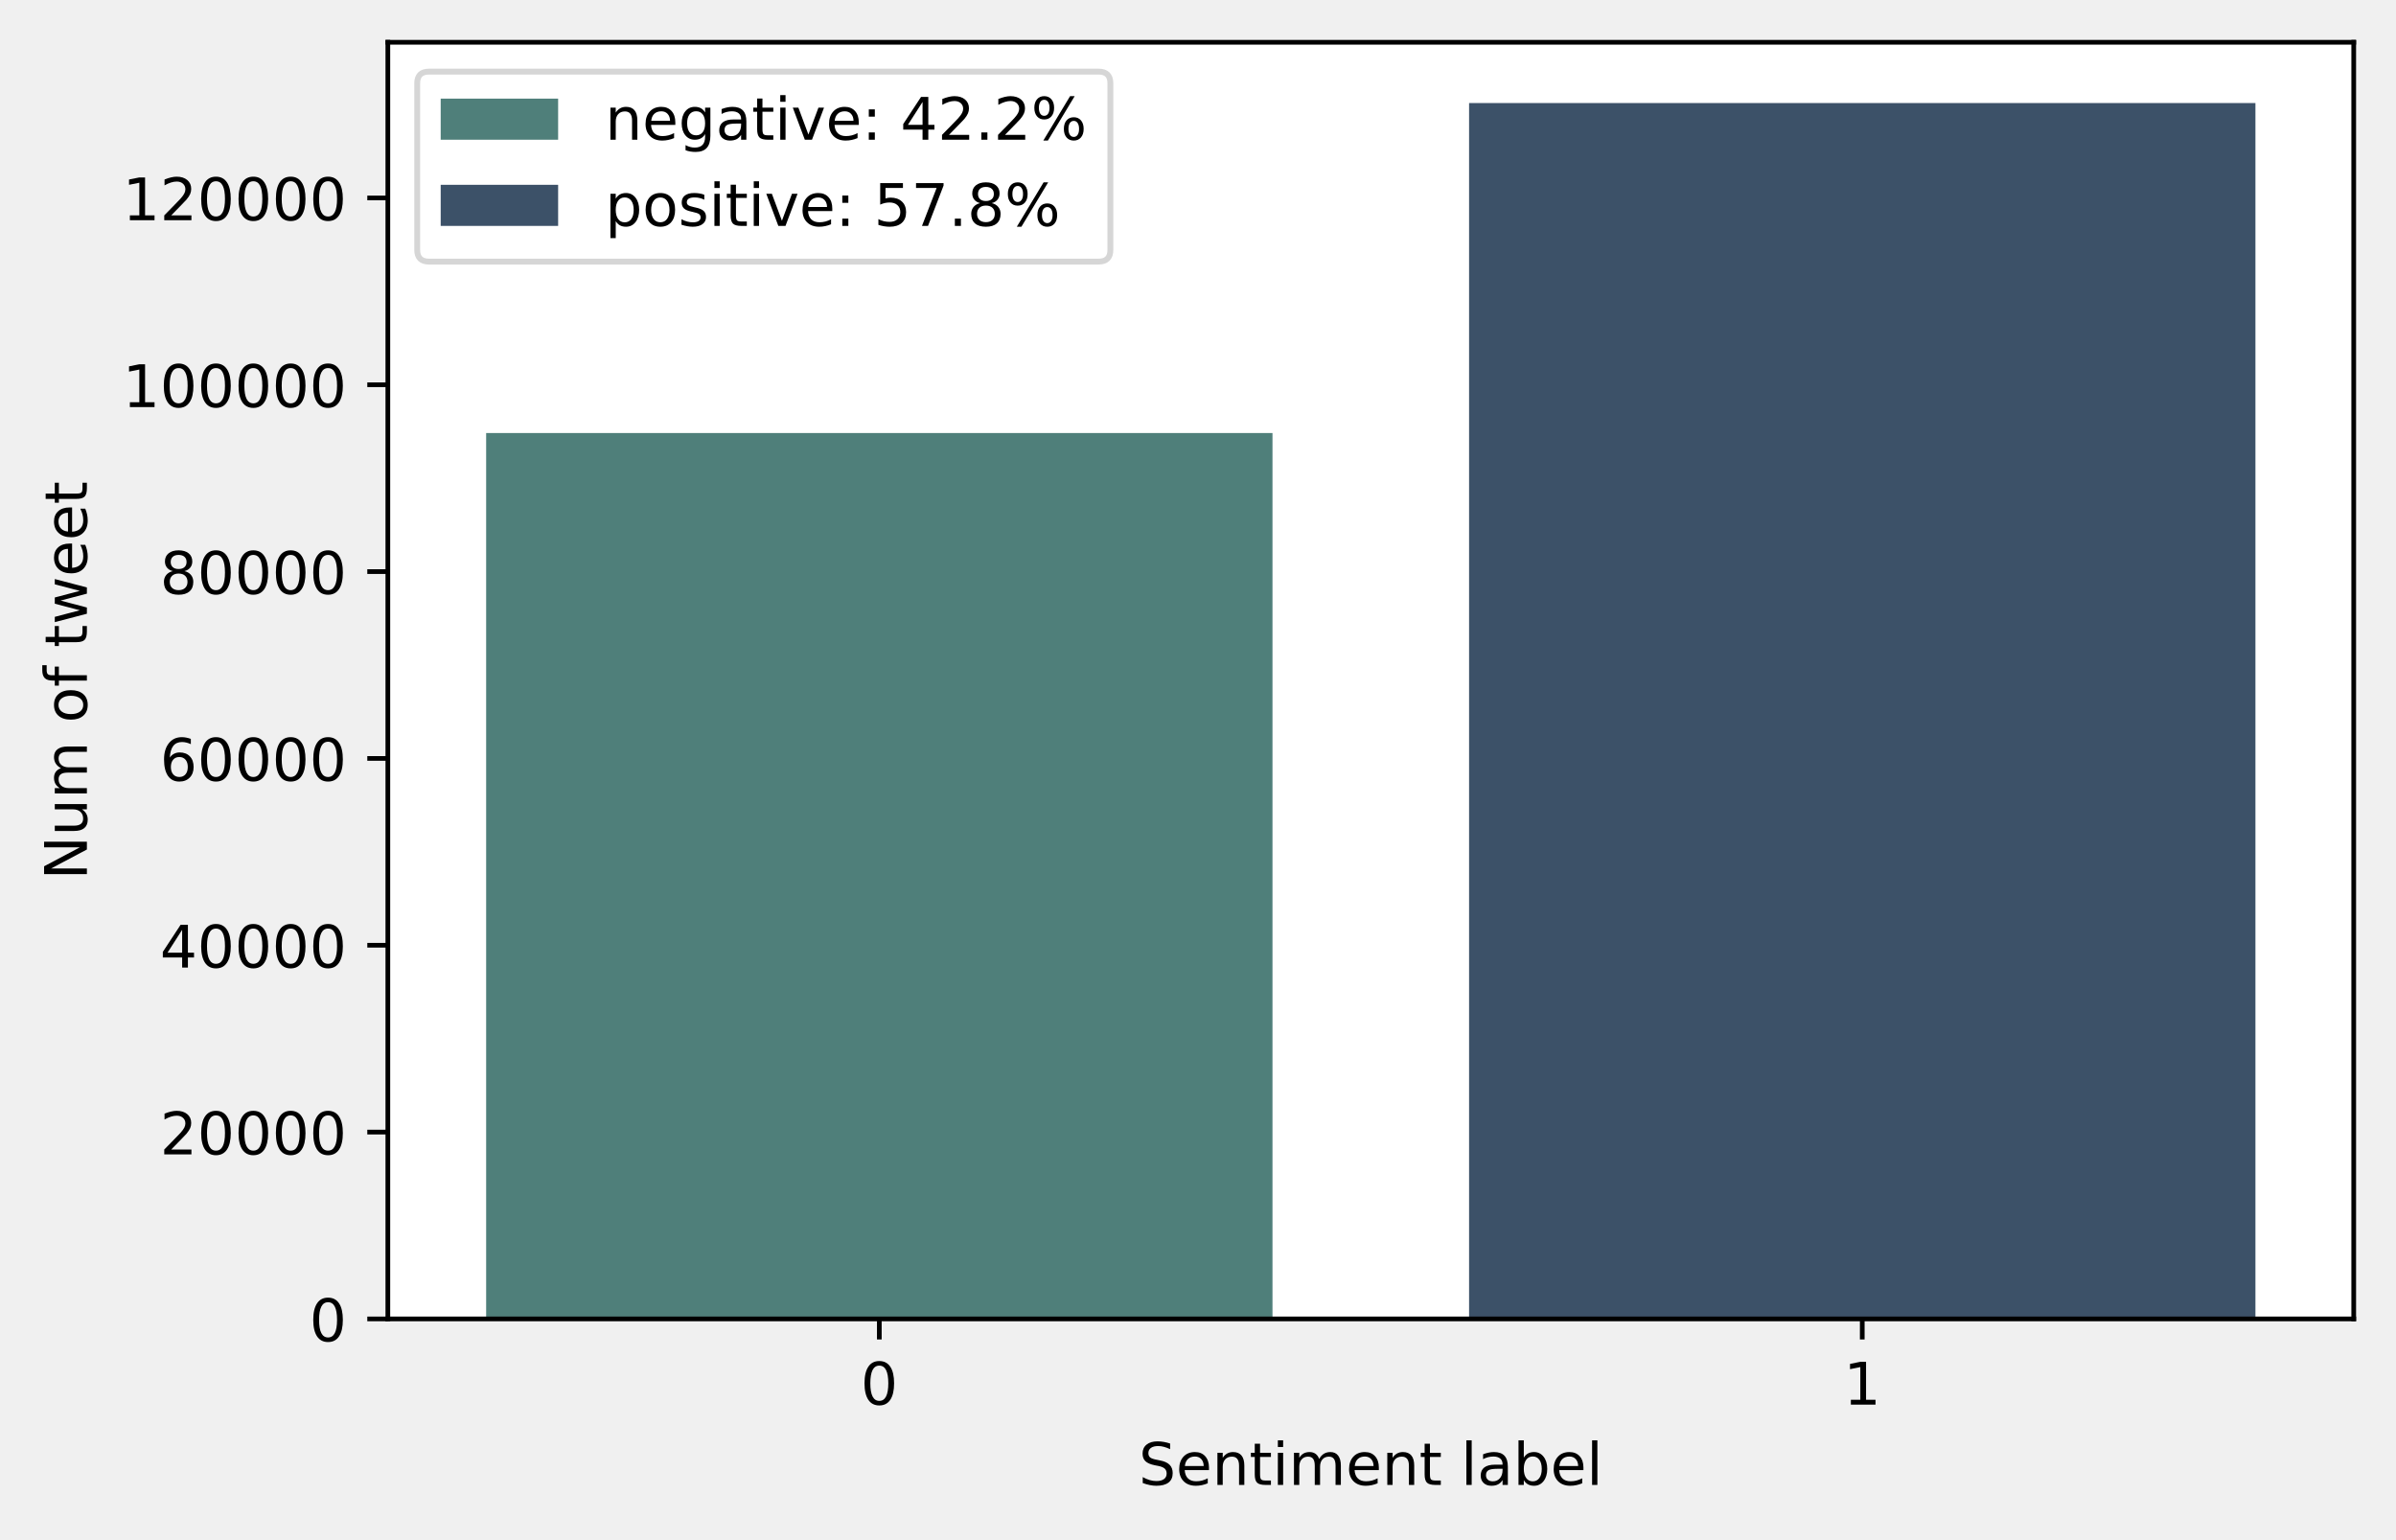
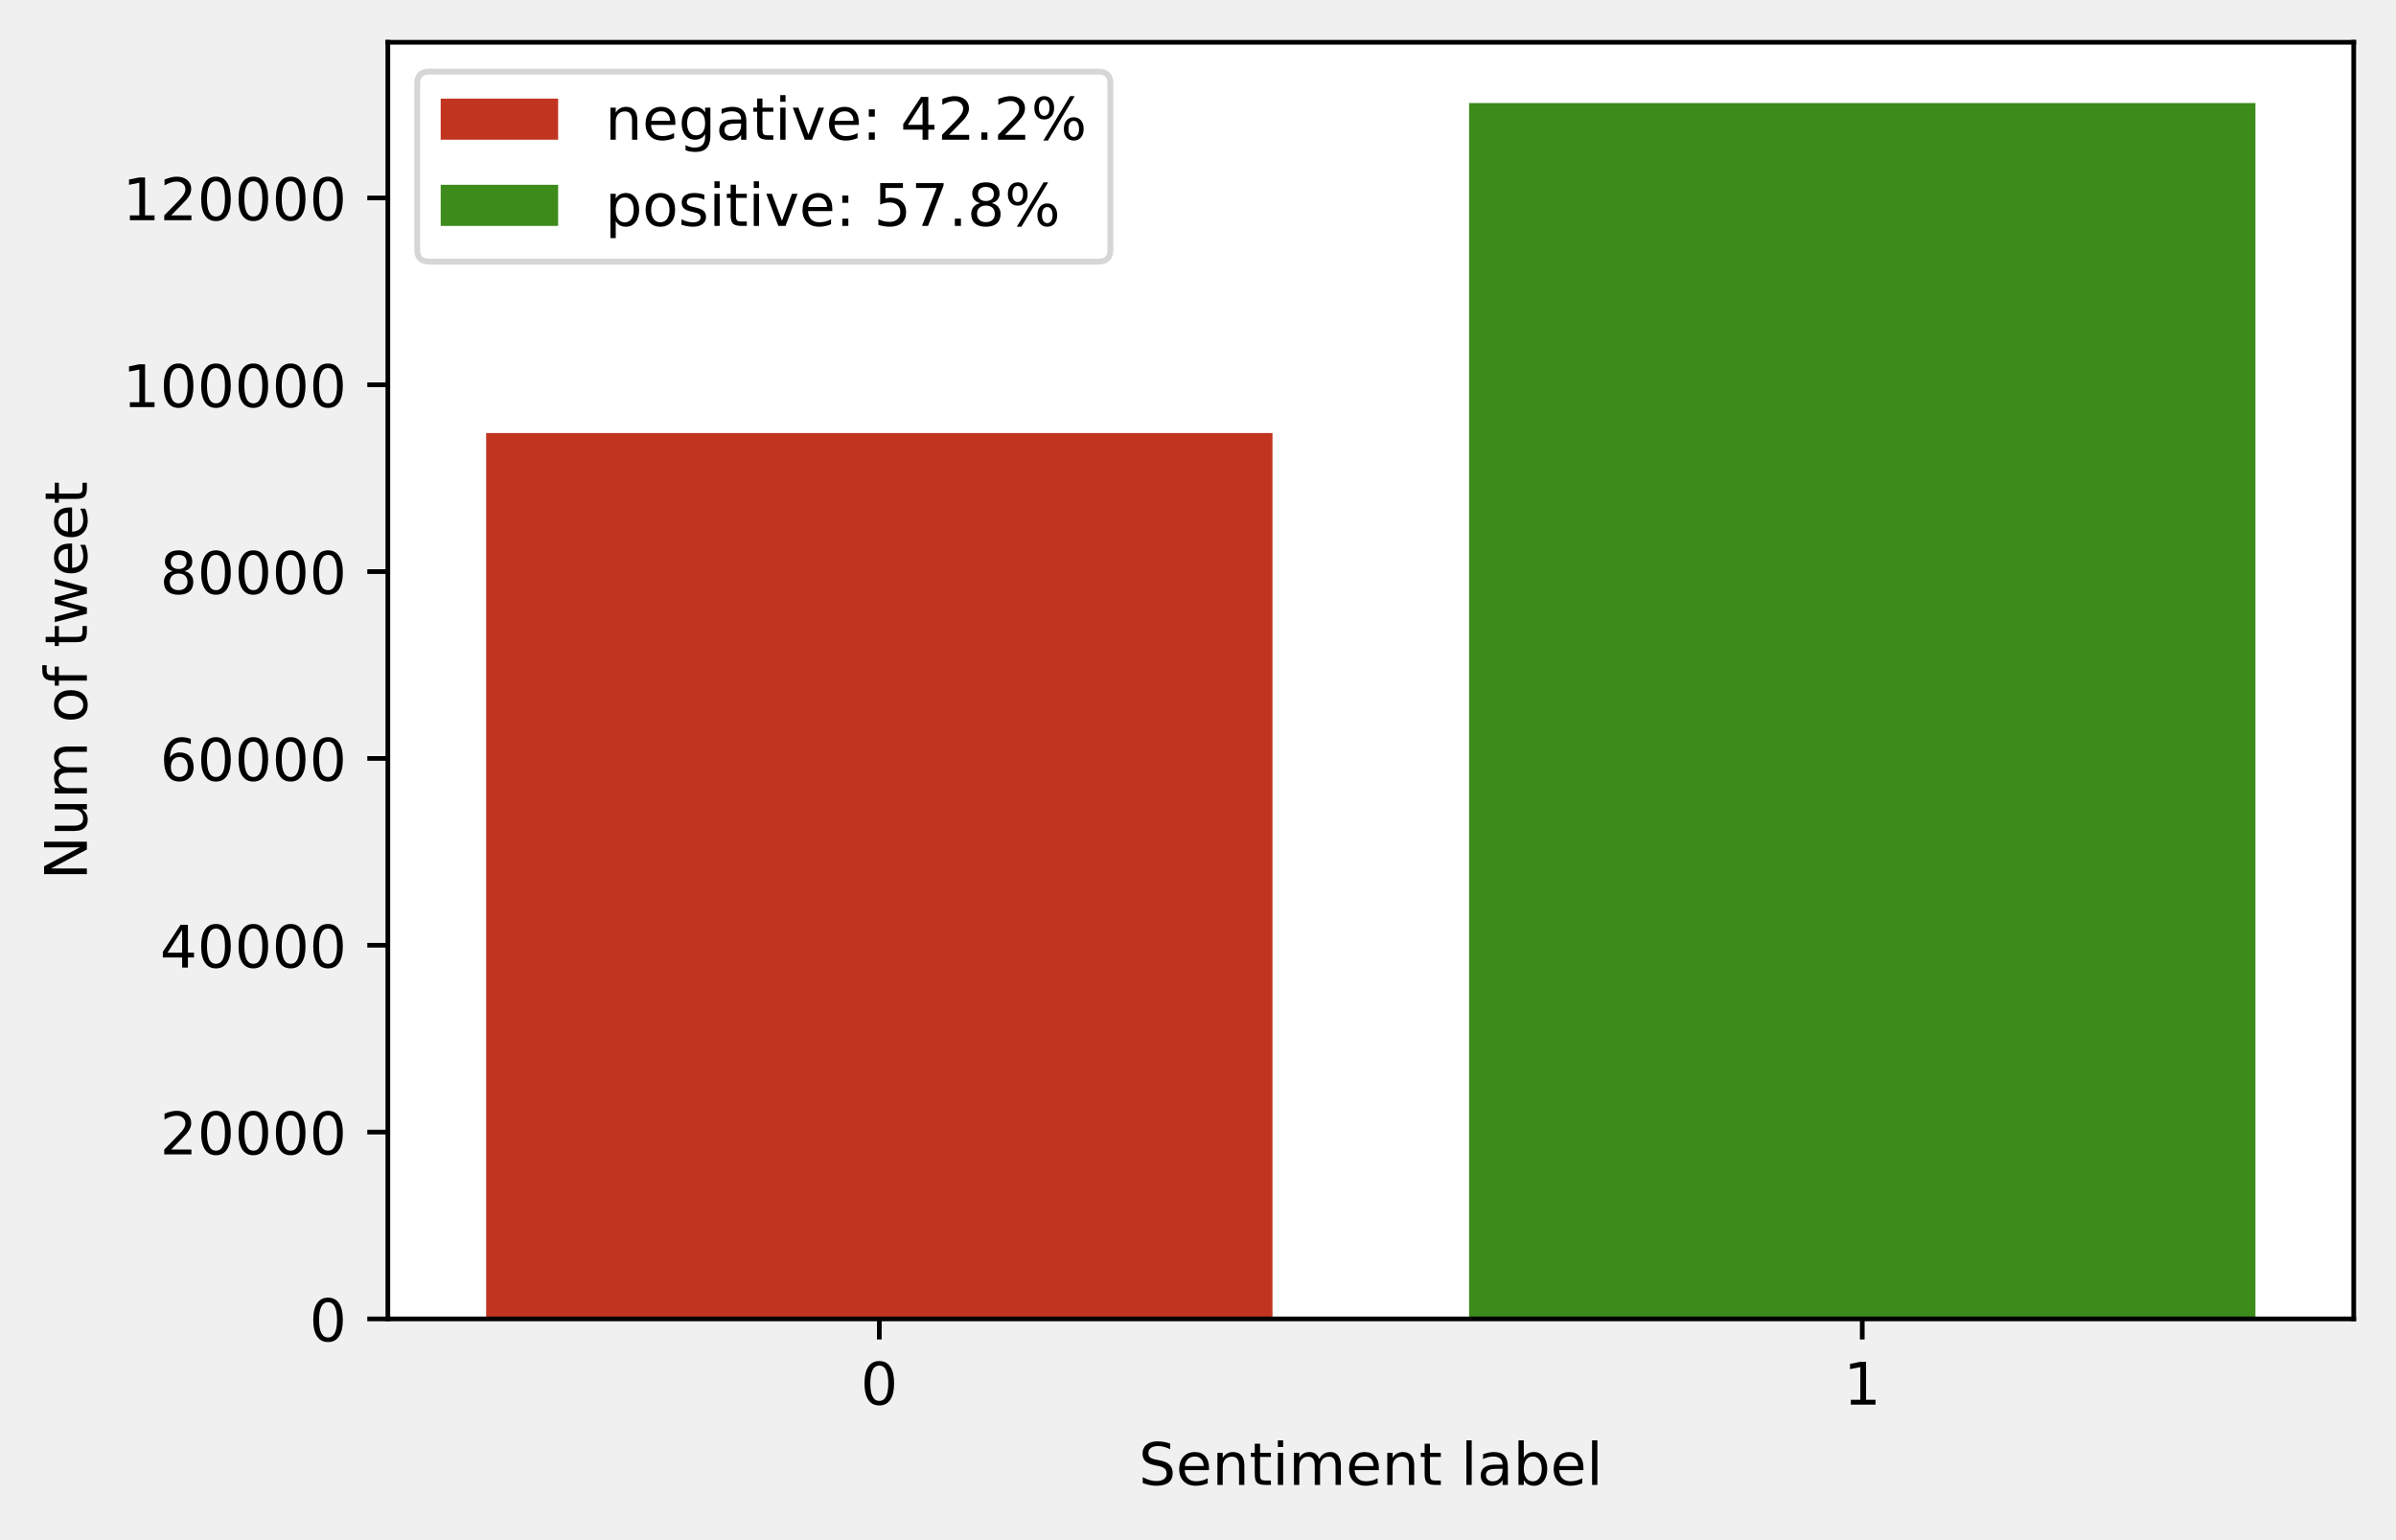
<svg xmlns="http://www.w3.org/2000/svg" xmlns:xlink="http://www.w3.org/1999/xlink" width="408.053pt" height="262.196pt" viewBox="0 0 408.053 262.196" version="1.1">
  <defs>
    <style type="text/css">*{stroke-linejoin: round; stroke-linecap: butt}</style>
  </defs>
  <g id="figure_1">
    <g id="patch_1">
      <path d="M 0 262.196  L 408.053 262.196  L 408.053 0  L 0 0  L 0 262.196  z " style="fill: none" />
    </g>
    <g id="axes_1">
      <g id="patch_2">
        <path d="M 66.053 224.64  L 400.853 224.64  L 400.853 7.2  L 66.053 7.2  z " style="fill: #ffffff" />
      </g>
      <g id="patch_3">
-         <path d="M 82.793 224.64  L 216.713 224.64  L 216.713 73.75  L 82.793 73.75  z " clip-path="url(#pd86b4c235d)" style="fill: #4f7f7a" />
+         <path d="M 82.793 224.64  L 216.713 224.64  L 216.713 73.75  L 82.793 73.75  z " clip-path="url(#p0724c71223)" style="fill: #c13520" />
      </g>
      <g id="patch_4">
-         <path d="M 250.193 224.64  L 384.113 224.64  L 384.113 17.554  L 250.193 17.554  z " clip-path="url(#pd86b4c235d)" style="fill: #3c5168" />
+         <path d="M 250.193 224.64  L 384.113 224.64  L 384.113 17.554  L 250.193 17.554  z " clip-path="url(#p0724c71223)" style="fill: #3c8b1b" />
      </g>
      <g id="matplotlib.axis_1">
        <g id="xtick_1">
          <g id="line2d_1">
            <defs>
-               <path id="mf5926500ac" d="M 0 0  L 0 3.5  " style="stroke: #000000; stroke-width: 0.8" />
-             </defs>
-             <g>
-               <use xlink:href="#mf5926500ac" x="149.753" y="224.64" style="stroke: #000000; stroke-width: 0.8" />
+               <path id="ma2c1df4569" d="M 0 0  L 0 3.5  " style="stroke: #000000; stroke-width: 0.8" />
+             </defs>
+             <g>
+               <use xlink:href="#ma2c1df4569" x="149.753" y="224.64" style="stroke: #000000; stroke-width: 0.8" />
            </g>
          </g>
          <g id="text_1">
            <g transform="translate(146.5719 239.2384)scale(0.1 -0.1)">
              <defs>
                <path id="DejaVuSans-30" d="M 2034 4250  Q 1547 4250 1301 3770  Q 1056 3291 1056 2328  Q 1056 1369 1301 889  Q 1547 409 2034 409  Q 2525 409 2770 889  Q 3016 1369 3016 2328  Q 3016 3291 2770 3770  Q 2525 4250 2034 4250  z M 2034 4750  Q 2819 4750 3233 4129  Q 3647 3509 3647 2328  Q 3647 1150 3233 529  Q 2819 -91 2034 -91  Q 1250 -91 836 529  Q 422 1150 422 2328  Q 422 3509 836 4129  Q 1250 4750 2034 4750  z " transform="scale(0.015625)" />
              </defs>
              <use xlink:href="#DejaVuSans-30" />
            </g>
          </g>
        </g>
        <g id="xtick_2">
          <g id="line2d_2">
            <g>
-               <use xlink:href="#mf5926500ac" x="317.153" y="224.64" style="stroke: #000000; stroke-width: 0.8" />
+               <use xlink:href="#ma2c1df4569" x="317.153" y="224.64" style="stroke: #000000; stroke-width: 0.8" />
            </g>
          </g>
          <g id="text_2">
            <g transform="translate(313.9719 239.2384)scale(0.1 -0.1)">
              <defs>
                <path id="DejaVuSans-31" d="M 794 531  L 1825 531  L 1825 4091  L 703 3866  L 703 4441  L 1819 4666  L 2450 4666  L 2450 531  L 3481 531  L 3481 0  L 794 0  L 794 531  z " transform="scale(0.015625)" />
              </defs>
              <use xlink:href="#DejaVuSans-31" />
            </g>
          </g>
        </g>
        <g id="text_3">
          <g transform="translate(193.9266 252.9166)scale(0.1 -0.1)">
            <defs>
              <path id="DejaVuSans-53" d="M 3425 4513  L 3425 3897  Q 3066 4069 2747 4153  Q 2428 4238 2131 4238  Q 1616 4238 1336 4038  Q 1056 3838 1056 3469  Q 1056 3159 1242 3001  Q 1428 2844 1947 2747  L 2328 2669  Q 3034 2534 3370 2195  Q 3706 1856 3706 1288  Q 3706 609 3251 259  Q 2797 -91 1919 -91  Q 1588 -91 1214 -16  Q 841 59 441 206  L 441 856  Q 825 641 1194 531  Q 1563 422 1919 422  Q 2459 422 2753 634  Q 3047 847 3047 1241  Q 3047 1584 2836 1778  Q 2625 1972 2144 2069  L 1759 2144  Q 1053 2284 737 2584  Q 422 2884 422 3419  Q 422 4038 858 4394  Q 1294 4750 2059 4750  Q 2388 4750 2728 4690  Q 3069 4631 3425 4513  z " transform="scale(0.015625)" />
              <path id="DejaVuSans-65" d="M 3597 1894  L 3597 1613  L 953 1613  Q 991 1019 1311 708  Q 1631 397 2203 397  Q 2534 397 2845 478  Q 3156 559 3463 722  L 3463 178  Q 3153 47 2828 -22  Q 2503 -91 2169 -91  Q 1331 -91 842 396  Q 353 884 353 1716  Q 353 2575 817 3079  Q 1281 3584 2069 3584  Q 2775 3584 3186 3129  Q 3597 2675 3597 1894  z M 3022 2063  Q 3016 2534 2758 2815  Q 2500 3097 2075 3097  Q 1594 3097 1305 2825  Q 1016 2553 972 2059  L 3022 2063  z " transform="scale(0.015625)" />
              <path id="DejaVuSans-6e" d="M 3513 2113  L 3513 0  L 2938 0  L 2938 2094  Q 2938 2591 2744 2837  Q 2550 3084 2163 3084  Q 1697 3084 1428 2787  Q 1159 2491 1159 1978  L 1159 0  L 581 0  L 581 3500  L 1159 3500  L 1159 2956  Q 1366 3272 1645 3428  Q 1925 3584 2291 3584  Q 2894 3584 3203 3211  Q 3513 2838 3513 2113  z " transform="scale(0.015625)" />
              <path id="DejaVuSans-74" d="M 1172 4494  L 1172 3500  L 2356 3500  L 2356 3053  L 1172 3053  L 1172 1153  Q 1172 725 1289 603  Q 1406 481 1766 481  L 2356 481  L 2356 0  L 1766 0  Q 1100 0 847 248  Q 594 497 594 1153  L 594 3053  L 172 3053  L 172 3500  L 594 3500  L 594 4494  L 1172 4494  z " transform="scale(0.015625)" />
              <path id="DejaVuSans-69" d="M 603 3500  L 1178 3500  L 1178 0  L 603 0  L 603 3500  z M 603 4863  L 1178 4863  L 1178 4134  L 603 4134  L 603 4863  z " transform="scale(0.015625)" />
              <path id="DejaVuSans-6d" d="M 3328 2828  Q 3544 3216 3844 3400  Q 4144 3584 4550 3584  Q 5097 3584 5394 3201  Q 5691 2819 5691 2113  L 5691 0  L 5113 0  L 5113 2094  Q 5113 2597 4934 2840  Q 4756 3084 4391 3084  Q 3944 3084 3684 2787  Q 3425 2491 3425 1978  L 3425 0  L 2847 0  L 2847 2094  Q 2847 2600 2669 2842  Q 2491 3084 2119 3084  Q 1678 3084 1418 2786  Q 1159 2488 1159 1978  L 1159 0  L 581 0  L 581 3500  L 1159 3500  L 1159 2956  Q 1356 3278 1631 3431  Q 1906 3584 2284 3584  Q 2666 3584 2933 3390  Q 3200 3197 3328 2828  z " transform="scale(0.015625)" />
              <path id="DejaVuSans-20" transform="scale(0.015625)" />
              <path id="DejaVuSans-6c" d="M 603 4863  L 1178 4863  L 1178 0  L 603 0  L 603 4863  z " transform="scale(0.015625)" />
              <path id="DejaVuSans-61" d="M 2194 1759  Q 1497 1759 1228 1600  Q 959 1441 959 1056  Q 959 750 1161 570  Q 1363 391 1709 391  Q 2188 391 2477 730  Q 2766 1069 2766 1631  L 2766 1759  L 2194 1759  z M 3341 1997  L 3341 0  L 2766 0  L 2766 531  Q 2569 213 2275 61  Q 1981 -91 1556 -91  Q 1019 -91 701 211  Q 384 513 384 1019  Q 384 1609 779 1909  Q 1175 2209 1959 2209  L 2766 2209  L 2766 2266  Q 2766 2663 2505 2880  Q 2244 3097 1772 3097  Q 1472 3097 1187 3025  Q 903 2953 641 2809  L 641 3341  Q 956 3463 1253 3523  Q 1550 3584 1831 3584  Q 2591 3584 2966 3190  Q 3341 2797 3341 1997  z " transform="scale(0.015625)" />
              <path id="DejaVuSans-62" d="M 3116 1747  Q 3116 2381 2855 2742  Q 2594 3103 2138 3103  Q 1681 3103 1420 2742  Q 1159 2381 1159 1747  Q 1159 1113 1420 752  Q 1681 391 2138 391  Q 2594 391 2855 752  Q 3116 1113 3116 1747  z M 1159 2969  Q 1341 3281 1617 3432  Q 1894 3584 2278 3584  Q 2916 3584 3314 3078  Q 3713 2572 3713 1747  Q 3713 922 3314 415  Q 2916 -91 2278 -91  Q 1894 -91 1617 61  Q 1341 213 1159 525  L 1159 0  L 581 0  L 581 4863  L 1159 4863  L 1159 2969  z " transform="scale(0.015625)" />
            </defs>
            <use xlink:href="#DejaVuSans-53" />
            <use xlink:href="#DejaVuSans-65" x="63.477" />
            <use xlink:href="#DejaVuSans-6e" x="125" />
            <use xlink:href="#DejaVuSans-74" x="188.379" />
            <use xlink:href="#DejaVuSans-69" x="227.588" />
            <use xlink:href="#DejaVuSans-6d" x="255.371" />
            <use xlink:href="#DejaVuSans-65" x="352.783" />
            <use xlink:href="#DejaVuSans-6e" x="414.307" />
            <use xlink:href="#DejaVuSans-74" x="477.686" />
            <use xlink:href="#DejaVuSans-20" x="516.895" />
            <use xlink:href="#DejaVuSans-6c" x="548.682" />
            <use xlink:href="#DejaVuSans-61" x="576.465" />
            <use xlink:href="#DejaVuSans-62" x="637.744" />
            <use xlink:href="#DejaVuSans-65" x="701.221" />
            <use xlink:href="#DejaVuSans-6c" x="762.744" />
          </g>
        </g>
      </g>
      <g id="matplotlib.axis_2">
        <g id="ytick_1">
          <g id="line2d_3">
            <defs>
-               <path id="mdf9b20ce73" d="M 0 0  L -3.5 0  " style="stroke: #000000; stroke-width: 0.8" />
-             </defs>
-             <g>
-               <use xlink:href="#mdf9b20ce73" x="66.053" y="224.64" style="stroke: #000000; stroke-width: 0.8" />
+               <path id="m7d01ac8767" d="M 0 0  L -3.5 0  " style="stroke: #000000; stroke-width: 0.8" />
+             </defs>
+             <g>
+               <use xlink:href="#m7d01ac8767" x="66.053" y="224.64" style="stroke: #000000; stroke-width: 0.8" />
            </g>
          </g>
          <g id="text_4">
            <g transform="translate(52.69062 228.4392)scale(0.1 -0.1)">
              <use xlink:href="#DejaVuSans-30" />
            </g>
          </g>
        </g>
        <g id="ytick_2">
          <g id="line2d_4">
            <g>
-               <use xlink:href="#mdf9b20ce73" x="66.053" y="192.819" style="stroke: #000000; stroke-width: 0.8" />
+               <use xlink:href="#m7d01ac8767" x="66.053" y="192.819" style="stroke: #000000; stroke-width: 0.8" />
            </g>
          </g>
          <g id="text_5">
            <g transform="translate(27.24063 196.6183)scale(0.1 -0.1)">
              <defs>
                <path id="DejaVuSans-32" d="M 1228 531  L 3431 531  L 3431 0  L 469 0  L 469 531  Q 828 903 1448 1529  Q 2069 2156 2228 2338  Q 2531 2678 2651 2914  Q 2772 3150 2772 3378  Q 2772 3750 2511 3984  Q 2250 4219 1831 4219  Q 1534 4219 1204 4116  Q 875 4013 500 3803  L 500 4441  Q 881 4594 1212 4672  Q 1544 4750 1819 4750  Q 2544 4750 2975 4387  Q 3406 4025 3406 3419  Q 3406 3131 3298 2873  Q 3191 2616 2906 2266  Q 2828 2175 2409 1742  Q 1991 1309 1228 531  z " transform="scale(0.015625)" />
              </defs>
              <use xlink:href="#DejaVuSans-32" />
              <use xlink:href="#DejaVuSans-30" x="63.623" />
              <use xlink:href="#DejaVuSans-30" x="127.246" />
              <use xlink:href="#DejaVuSans-30" x="190.869" />
              <use xlink:href="#DejaVuSans-30" x="254.492" />
            </g>
          </g>
        </g>
        <g id="ytick_3">
          <g id="line2d_5">
            <g>
-               <use xlink:href="#mdf9b20ce73" x="66.053" y="160.998" style="stroke: #000000; stroke-width: 0.8" />
+               <use xlink:href="#m7d01ac8767" x="66.053" y="160.998" style="stroke: #000000; stroke-width: 0.8" />
            </g>
          </g>
          <g id="text_6">
            <g transform="translate(27.24063 164.7974)scale(0.1 -0.1)">
              <defs>
                <path id="DejaVuSans-34" d="M 2419 4116  L 825 1625  L 2419 1625  L 2419 4116  z M 2253 4666  L 3047 4666  L 3047 1625  L 3713 1625  L 3713 1100  L 3047 1100  L 3047 0  L 2419 0  L 2419 1100  L 313 1100  L 313 1709  L 2253 4666  z " transform="scale(0.015625)" />
              </defs>
              <use xlink:href="#DejaVuSans-34" />
              <use xlink:href="#DejaVuSans-30" x="63.623" />
              <use xlink:href="#DejaVuSans-30" x="127.246" />
              <use xlink:href="#DejaVuSans-30" x="190.869" />
              <use xlink:href="#DejaVuSans-30" x="254.492" />
            </g>
          </g>
        </g>
        <g id="ytick_4">
          <g id="line2d_6">
            <g>
-               <use xlink:href="#mdf9b20ce73" x="66.053" y="129.177" style="stroke: #000000; stroke-width: 0.8" />
+               <use xlink:href="#m7d01ac8767" x="66.053" y="129.177" style="stroke: #000000; stroke-width: 0.8" />
            </g>
          </g>
          <g id="text_7">
            <g transform="translate(27.24063 132.9765)scale(0.1 -0.1)">
              <defs>
                <path id="DejaVuSans-36" d="M 2113 2584  Q 1688 2584 1439 2293  Q 1191 2003 1191 1497  Q 1191 994 1439 701  Q 1688 409 2113 409  Q 2538 409 2786 701  Q 3034 994 3034 1497  Q 3034 2003 2786 2293  Q 2538 2584 2113 2584  z M 3366 4563  L 3366 3988  Q 3128 4100 2886 4159  Q 2644 4219 2406 4219  Q 1781 4219 1451 3797  Q 1122 3375 1075 2522  Q 1259 2794 1537 2939  Q 1816 3084 2150 3084  Q 2853 3084 3261 2657  Q 3669 2231 3669 1497  Q 3669 778 3244 343  Q 2819 -91 2113 -91  Q 1303 -91 875 529  Q 447 1150 447 2328  Q 447 3434 972 4092  Q 1497 4750 2381 4750  Q 2619 4750 2861 4703  Q 3103 4656 3366 4563  z " transform="scale(0.015625)" />
              </defs>
              <use xlink:href="#DejaVuSans-36" />
              <use xlink:href="#DejaVuSans-30" x="63.623" />
              <use xlink:href="#DejaVuSans-30" x="127.246" />
              <use xlink:href="#DejaVuSans-30" x="190.869" />
              <use xlink:href="#DejaVuSans-30" x="254.492" />
            </g>
          </g>
        </g>
        <g id="ytick_5">
          <g id="line2d_7">
            <g>
-               <use xlink:href="#mdf9b20ce73" x="66.053" y="97.356" style="stroke: #000000; stroke-width: 0.8" />
+               <use xlink:href="#m7d01ac8767" x="66.053" y="97.356" style="stroke: #000000; stroke-width: 0.8" />
            </g>
          </g>
          <g id="text_8">
            <g transform="translate(27.24063 101.1556)scale(0.1 -0.1)">
              <defs>
                <path id="DejaVuSans-38" d="M 2034 2216  Q 1584 2216 1326 1975  Q 1069 1734 1069 1313  Q 1069 891 1326 650  Q 1584 409 2034 409  Q 2484 409 2743 651  Q 3003 894 3003 1313  Q 3003 1734 2745 1975  Q 2488 2216 2034 2216  z M 1403 2484  Q 997 2584 770 2862  Q 544 3141 544 3541  Q 544 4100 942 4425  Q 1341 4750 2034 4750  Q 2731 4750 3128 4425  Q 3525 4100 3525 3541  Q 3525 3141 3298 2862  Q 3072 2584 2669 2484  Q 3125 2378 3379 2068  Q 3634 1759 3634 1313  Q 3634 634 3220 271  Q 2806 -91 2034 -91  Q 1263 -91 848 271  Q 434 634 434 1313  Q 434 1759 690 2068  Q 947 2378 1403 2484  z M 1172 3481  Q 1172 3119 1398 2916  Q 1625 2713 2034 2713  Q 2441 2713 2670 2916  Q 2900 3119 2900 3481  Q 2900 3844 2670 4047  Q 2441 4250 2034 4250  Q 1625 4250 1398 4047  Q 1172 3844 1172 3481  z " transform="scale(0.015625)" />
              </defs>
              <use xlink:href="#DejaVuSans-38" />
              <use xlink:href="#DejaVuSans-30" x="63.623" />
              <use xlink:href="#DejaVuSans-30" x="127.246" />
              <use xlink:href="#DejaVuSans-30" x="190.869" />
              <use xlink:href="#DejaVuSans-30" x="254.492" />
            </g>
          </g>
        </g>
        <g id="ytick_6">
          <g id="line2d_8">
            <g>
-               <use xlink:href="#mdf9b20ce73" x="66.053" y="65.535" style="stroke: #000000; stroke-width: 0.8" />
+               <use xlink:href="#m7d01ac8767" x="66.053" y="65.535" style="stroke: #000000; stroke-width: 0.8" />
            </g>
          </g>
          <g id="text_9">
            <g transform="translate(20.87813 69.33467)scale(0.1 -0.1)">
              <use xlink:href="#DejaVuSans-31" />
              <use xlink:href="#DejaVuSans-30" x="63.623" />
              <use xlink:href="#DejaVuSans-30" x="127.246" />
              <use xlink:href="#DejaVuSans-30" x="190.869" />
              <use xlink:href="#DejaVuSans-30" x="254.492" />
              <use xlink:href="#DejaVuSans-30" x="318.115" />
            </g>
          </g>
        </g>
        <g id="ytick_7">
          <g id="line2d_9">
            <g>
-               <use xlink:href="#mdf9b20ce73" x="66.053" y="33.715" style="stroke: #000000; stroke-width: 0.8" />
+               <use xlink:href="#m7d01ac8767" x="66.053" y="33.715" style="stroke: #000000; stroke-width: 0.8" />
            </g>
          </g>
          <g id="text_10">
            <g transform="translate(20.87813 37.51375)scale(0.1 -0.1)">
              <use xlink:href="#DejaVuSans-31" />
              <use xlink:href="#DejaVuSans-32" x="63.623" />
              <use xlink:href="#DejaVuSans-30" x="127.246" />
              <use xlink:href="#DejaVuSans-30" x="190.869" />
              <use xlink:href="#DejaVuSans-30" x="254.492" />
              <use xlink:href="#DejaVuSans-30" x="318.115" />
            </g>
          </g>
        </g>
        <g id="text_11">
          <g transform="translate(14.79844 149.8598)rotate(-90)scale(0.1 -0.1)">
            <defs>
              <path id="DejaVuSans-4e" d="M 628 4666  L 1478 4666  L 3547 763  L 3547 4666  L 4159 4666  L 4159 0  L 3309 0  L 1241 3903  L 1241 0  L 628 0  L 628 4666  z " transform="scale(0.015625)" />
              <path id="DejaVuSans-75" d="M 544 1381  L 544 3500  L 1119 3500  L 1119 1403  Q 1119 906 1312 657  Q 1506 409 1894 409  Q 2359 409 2629 706  Q 2900 1003 2900 1516  L 2900 3500  L 3475 3500  L 3475 0  L 2900 0  L 2900 538  Q 2691 219 2414 64  Q 2138 -91 1772 -91  Q 1169 -91 856 284  Q 544 659 544 1381  z M 1991 3584  L 1991 3584  z " transform="scale(0.015625)" />
              <path id="DejaVuSans-6f" d="M 1959 3097  Q 1497 3097 1228 2736  Q 959 2375 959 1747  Q 959 1119 1226 758  Q 1494 397 1959 397  Q 2419 397 2687 759  Q 2956 1122 2956 1747  Q 2956 2369 2687 2733  Q 2419 3097 1959 3097  z M 1959 3584  Q 2709 3584 3137 3096  Q 3566 2609 3566 1747  Q 3566 888 3137 398  Q 2709 -91 1959 -91  Q 1206 -91 779 398  Q 353 888 353 1747  Q 353 2609 779 3096  Q 1206 3584 1959 3584  z " transform="scale(0.015625)" />
              <path id="DejaVuSans-66" d="M 2375 4863  L 2375 4384  L 1825 4384  Q 1516 4384 1395 4259  Q 1275 4134 1275 3809  L 1275 3500  L 2222 3500  L 2222 3053  L 1275 3053  L 1275 0  L 697 0  L 697 3053  L 147 3053  L 147 3500  L 697 3500  L 697 3744  Q 697 4328 969 4595  Q 1241 4863 1831 4863  L 2375 4863  z " transform="scale(0.015625)" />
              <path id="DejaVuSans-77" d="M 269 3500  L 844 3500  L 1563 769  L 2278 3500  L 2956 3500  L 3675 769  L 4391 3500  L 4966 3500  L 4050 0  L 3372 0  L 2619 2869  L 1863 0  L 1184 0  L 269 3500  z " transform="scale(0.015625)" />
            </defs>
            <use xlink:href="#DejaVuSans-4e" />
            <use xlink:href="#DejaVuSans-75" x="74.805" />
            <use xlink:href="#DejaVuSans-6d" x="138.184" />
            <use xlink:href="#DejaVuSans-20" x="235.596" />
            <use xlink:href="#DejaVuSans-6f" x="267.383" />
            <use xlink:href="#DejaVuSans-66" x="328.564" />
            <use xlink:href="#DejaVuSans-20" x="363.77" />
            <use xlink:href="#DejaVuSans-74" x="395.557" />
            <use xlink:href="#DejaVuSans-77" x="434.766" />
            <use xlink:href="#DejaVuSans-65" x="516.553" />
            <use xlink:href="#DejaVuSans-65" x="578.076" />
            <use xlink:href="#DejaVuSans-74" x="639.6" />
          </g>
        </g>
      </g>
      <g id="patch_5">
        <path d="M 66.053 224.64  L 66.053 7.2  " style="fill: none; stroke: #000000; stroke-width: 0.8; stroke-linejoin: miter; stroke-linecap: square" />
      </g>
      <g id="patch_6">
        <path d="M 400.853 224.64  L 400.853 7.2  " style="fill: none; stroke: #000000; stroke-width: 0.8; stroke-linejoin: miter; stroke-linecap: square" />
      </g>
      <g id="patch_7">
        <path d="M 66.053 224.64  L 400.853 224.64  " style="fill: none; stroke: #000000; stroke-width: 0.8; stroke-linejoin: miter; stroke-linecap: square" />
      </g>
      <g id="patch_8">
        <path d="M 66.053 7.2  L 400.853 7.2  " style="fill: none; stroke: #000000; stroke-width: 0.8; stroke-linejoin: miter; stroke-linecap: square" />
      </g>
      <g id="legend_1">
        <g id="patch_9">
          <path d="M 73.053 44.556  L 187.105 44.556  Q 189.105 44.556 189.105 42.556  L 189.105 14.2  Q 189.105 12.2 187.105 12.2  L 73.053 12.2  Q 71.053 12.2 71.053 14.2  L 71.053 42.556  Q 71.053 44.556 73.053 44.556  z " style="fill: #ffffff; opacity: 0.8; stroke: #cccccc; stroke-linejoin: miter" />
        </g>
        <g id="patch_10">
-           <path d="M 75.053 23.798  L 95.053 23.798  L 95.053 16.798  L 75.053 16.798  z " style="fill: #4f7f7a" />
+           <path d="M 75.053 23.798  L 95.053 23.798  L 95.053 16.798  L 75.053 16.798  z " style="fill: #c13520" />
        </g>
        <g id="text_12">
          <g transform="translate(103.0531 23.79844)scale(0.1 -0.1)">
            <defs>
              <path id="DejaVuSans-67" d="M 2906 1791  Q 2906 2416 2648 2759  Q 2391 3103 1925 3103  Q 1463 3103 1205 2759  Q 947 2416 947 1791  Q 947 1169 1205 825  Q 1463 481 1925 481  Q 2391 481 2648 825  Q 2906 1169 2906 1791  z M 3481 434  Q 3481 -459 3084 -895  Q 2688 -1331 1869 -1331  Q 1566 -1331 1297 -1286  Q 1028 -1241 775 -1147  L 775 -588  Q 1028 -725 1275 -790  Q 1522 -856 1778 -856  Q 2344 -856 2625 -561  Q 2906 -266 2906 331  L 2906 616  Q 2728 306 2450 153  Q 2172 0 1784 0  Q 1141 0 747 490  Q 353 981 353 1791  Q 353 2603 747 3093  Q 1141 3584 1784 3584  Q 2172 3584 2450 3431  Q 2728 3278 2906 2969  L 2906 3500  L 3481 3500  L 3481 434  z " transform="scale(0.015625)" />
              <path id="DejaVuSans-76" d="M 191 3500  L 800 3500  L 1894 563  L 2988 3500  L 3597 3500  L 2284 0  L 1503 0  L 191 3500  z " transform="scale(0.015625)" />
              <path id="DejaVuSans-3a" d="M 750 794  L 1409 794  L 1409 0  L 750 0  L 750 794  z M 750 3309  L 1409 3309  L 1409 2516  L 750 2516  L 750 3309  z " transform="scale(0.015625)" />
              <path id="DejaVuSans-2e" d="M 684 794  L 1344 794  L 1344 0  L 684 0  L 684 794  z " transform="scale(0.015625)" />
              <path id="DejaVuSans-25" d="M 4653 2053  Q 4381 2053 4226 1822  Q 4072 1591 4072 1178  Q 4072 772 4226 539  Q 4381 306 4653 306  Q 4919 306 5073 539  Q 5228 772 5228 1178  Q 5228 1588 5073 1820  Q 4919 2053 4653 2053  z M 4653 2450  Q 5147 2450 5437 2106  Q 5728 1763 5728 1178  Q 5728 594 5436 251  Q 5144 -91 4653 -91  Q 4153 -91 3862 251  Q 3572 594 3572 1178  Q 3572 1766 3864 2108  Q 4156 2450 4653 2450  z M 1428 4353  Q 1159 4353 1004 4120  Q 850 3888 850 3481  Q 850 3069 1003 2837  Q 1156 2606 1428 2606  Q 1700 2606 1854 2837  Q 2009 3069 2009 3481  Q 2009 3884 1853 4118  Q 1697 4353 1428 4353  z M 4250 4750  L 4750 4750  L 1831 -91  L 1331 -91  L 4250 4750  z M 1428 4750  Q 1922 4750 2215 4408  Q 2509 4066 2509 3481  Q 2509 2891 2217 2550  Q 1925 2209 1428 2209  Q 931 2209 642 2551  Q 353 2894 353 3481  Q 353 4063 643 4406  Q 934 4750 1428 4750  z " transform="scale(0.015625)" />
            </defs>
            <use xlink:href="#DejaVuSans-6e" />
            <use xlink:href="#DejaVuSans-65" x="63.379" />
            <use xlink:href="#DejaVuSans-67" x="124.902" />
            <use xlink:href="#DejaVuSans-61" x="188.379" />
            <use xlink:href="#DejaVuSans-74" x="249.658" />
            <use xlink:href="#DejaVuSans-69" x="288.867" />
            <use xlink:href="#DejaVuSans-76" x="316.65" />
            <use xlink:href="#DejaVuSans-65" x="375.83" />
            <use xlink:href="#DejaVuSans-3a" x="437.354" />
            <use xlink:href="#DejaVuSans-20" x="471.045" />
            <use xlink:href="#DejaVuSans-34" x="502.832" />
            <use xlink:href="#DejaVuSans-32" x="566.455" />
            <use xlink:href="#DejaVuSans-2e" x="630.078" />
            <use xlink:href="#DejaVuSans-32" x="661.865" />
            <use xlink:href="#DejaVuSans-25" x="725.488" />
          </g>
        </g>
        <g id="patch_11">
-           <path d="M 75.053 38.477  L 95.053 38.477  L 95.053 31.477  L 75.053 31.477  z " style="fill: #3c5168" />
+           <path d="M 75.053 38.477  L 95.053 38.477  L 95.053 31.477  L 75.053 31.477  z " style="fill: #3c8b1b" />
        </g>
        <g id="text_13">
          <g transform="translate(103.0531 38.47656)scale(0.1 -0.1)">
            <defs>
              <path id="DejaVuSans-70" d="M 1159 525  L 1159 -1331  L 581 -1331  L 581 3500  L 1159 3500  L 1159 2969  Q 1341 3281 1617 3432  Q 1894 3584 2278 3584  Q 2916 3584 3314 3078  Q 3713 2572 3713 1747  Q 3713 922 3314 415  Q 2916 -91 2278 -91  Q 1894 -91 1617 61  Q 1341 213 1159 525  z M 3116 1747  Q 3116 2381 2855 2742  Q 2594 3103 2138 3103  Q 1681 3103 1420 2742  Q 1159 2381 1159 1747  Q 1159 1113 1420 752  Q 1681 391 2138 391  Q 2594 391 2855 752  Q 3116 1113 3116 1747  z " transform="scale(0.015625)" />
              <path id="DejaVuSans-73" d="M 2834 3397  L 2834 2853  Q 2591 2978 2328 3040  Q 2066 3103 1784 3103  Q 1356 3103 1142 2972  Q 928 2841 928 2578  Q 928 2378 1081 2264  Q 1234 2150 1697 2047  L 1894 2003  Q 2506 1872 2764 1633  Q 3022 1394 3022 966  Q 3022 478 2636 193  Q 2250 -91 1575 -91  Q 1294 -91 989 -36  Q 684 19 347 128  L 347 722  Q 666 556 975 473  Q 1284 391 1588 391  Q 1994 391 2212 530  Q 2431 669 2431 922  Q 2431 1156 2273 1281  Q 2116 1406 1581 1522  L 1381 1569  Q 847 1681 609 1914  Q 372 2147 372 2553  Q 372 3047 722 3315  Q 1072 3584 1716 3584  Q 2034 3584 2315 3537  Q 2597 3491 2834 3397  z " transform="scale(0.015625)" />
              <path id="DejaVuSans-35" d="M 691 4666  L 3169 4666  L 3169 4134  L 1269 4134  L 1269 2991  Q 1406 3038 1543 3061  Q 1681 3084 1819 3084  Q 2600 3084 3056 2656  Q 3513 2228 3513 1497  Q 3513 744 3044 326  Q 2575 -91 1722 -91  Q 1428 -91 1123 -41  Q 819 9 494 109  L 494 744  Q 775 591 1075 516  Q 1375 441 1709 441  Q 2250 441 2565 725  Q 2881 1009 2881 1497  Q 2881 1984 2565 2268  Q 2250 2553 1709 2553  Q 1456 2553 1204 2497  Q 953 2441 691 2322  L 691 4666  z " transform="scale(0.015625)" />
              <path id="DejaVuSans-37" d="M 525 4666  L 3525 4666  L 3525 4397  L 1831 0  L 1172 0  L 2766 4134  L 525 4134  L 525 4666  z " transform="scale(0.015625)" />
            </defs>
            <use xlink:href="#DejaVuSans-70" />
            <use xlink:href="#DejaVuSans-6f" x="63.477" />
            <use xlink:href="#DejaVuSans-73" x="124.658" />
            <use xlink:href="#DejaVuSans-69" x="176.758" />
            <use xlink:href="#DejaVuSans-74" x="204.541" />
            <use xlink:href="#DejaVuSans-69" x="243.75" />
            <use xlink:href="#DejaVuSans-76" x="271.533" />
            <use xlink:href="#DejaVuSans-65" x="330.713" />
            <use xlink:href="#DejaVuSans-3a" x="392.236" />
            <use xlink:href="#DejaVuSans-20" x="425.928" />
            <use xlink:href="#DejaVuSans-35" x="457.715" />
            <use xlink:href="#DejaVuSans-37" x="521.338" />
            <use xlink:href="#DejaVuSans-2e" x="584.961" />
            <use xlink:href="#DejaVuSans-38" x="616.748" />
            <use xlink:href="#DejaVuSans-25" x="680.371" />
          </g>
        </g>
      </g>
    </g>
  </g>
  <defs>
-     <clipPath id="pd86b4c235d">
+     <clipPath id="p0724c71223">
      <rect x="66.053" y="7.2" width="334.8" height="217.44" />
    </clipPath>
  </defs>
</svg>
